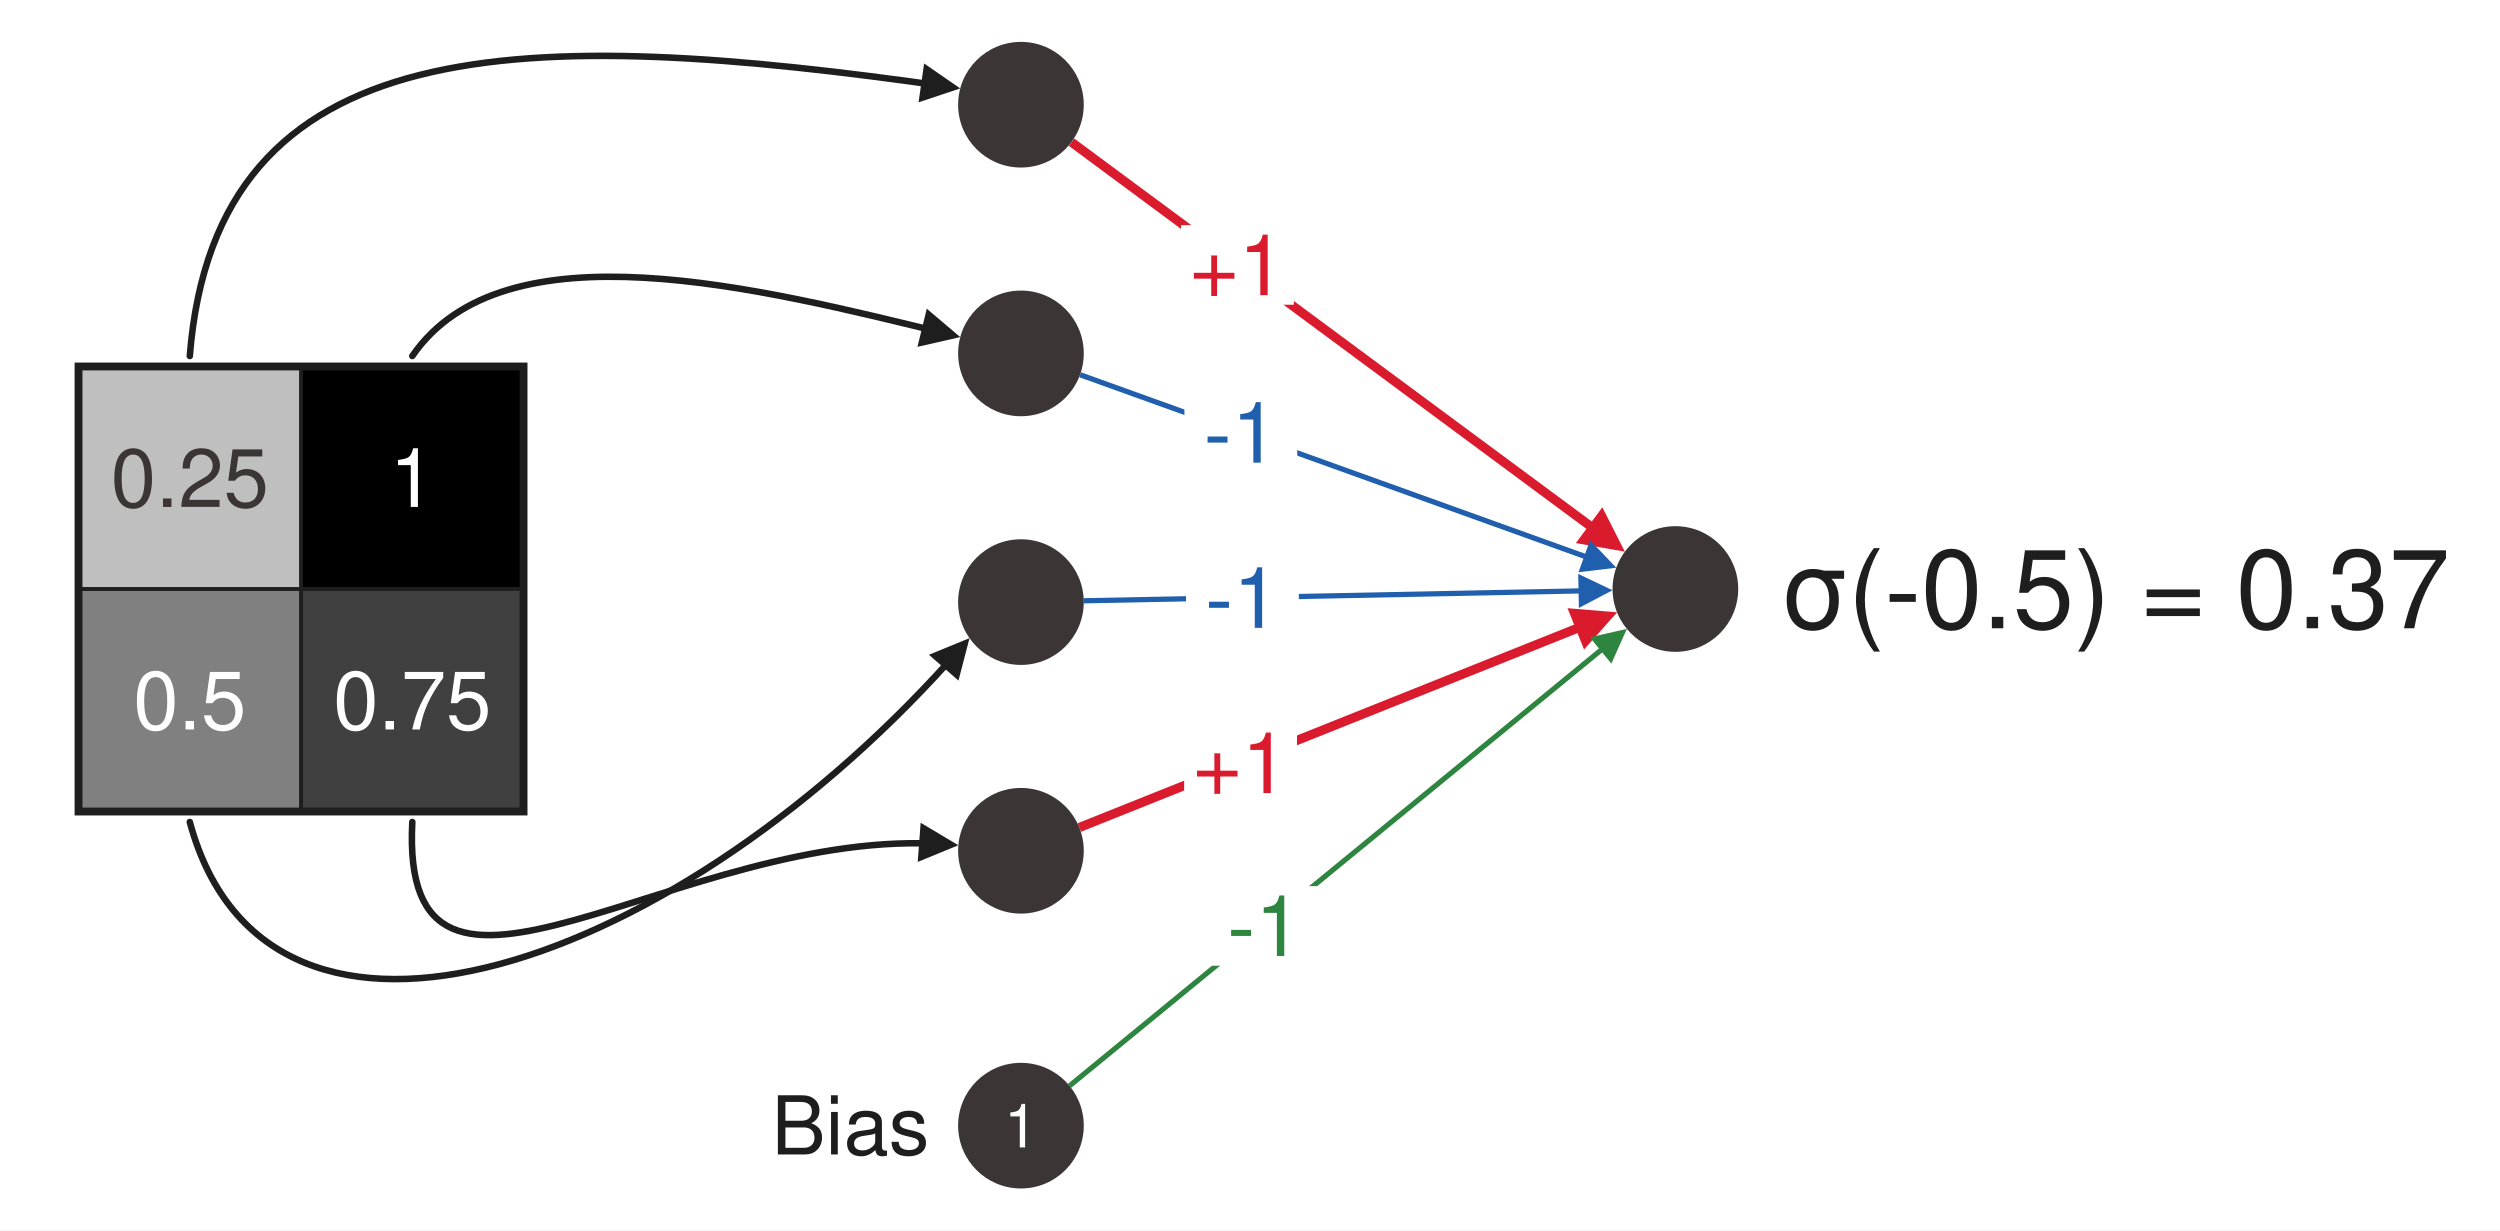
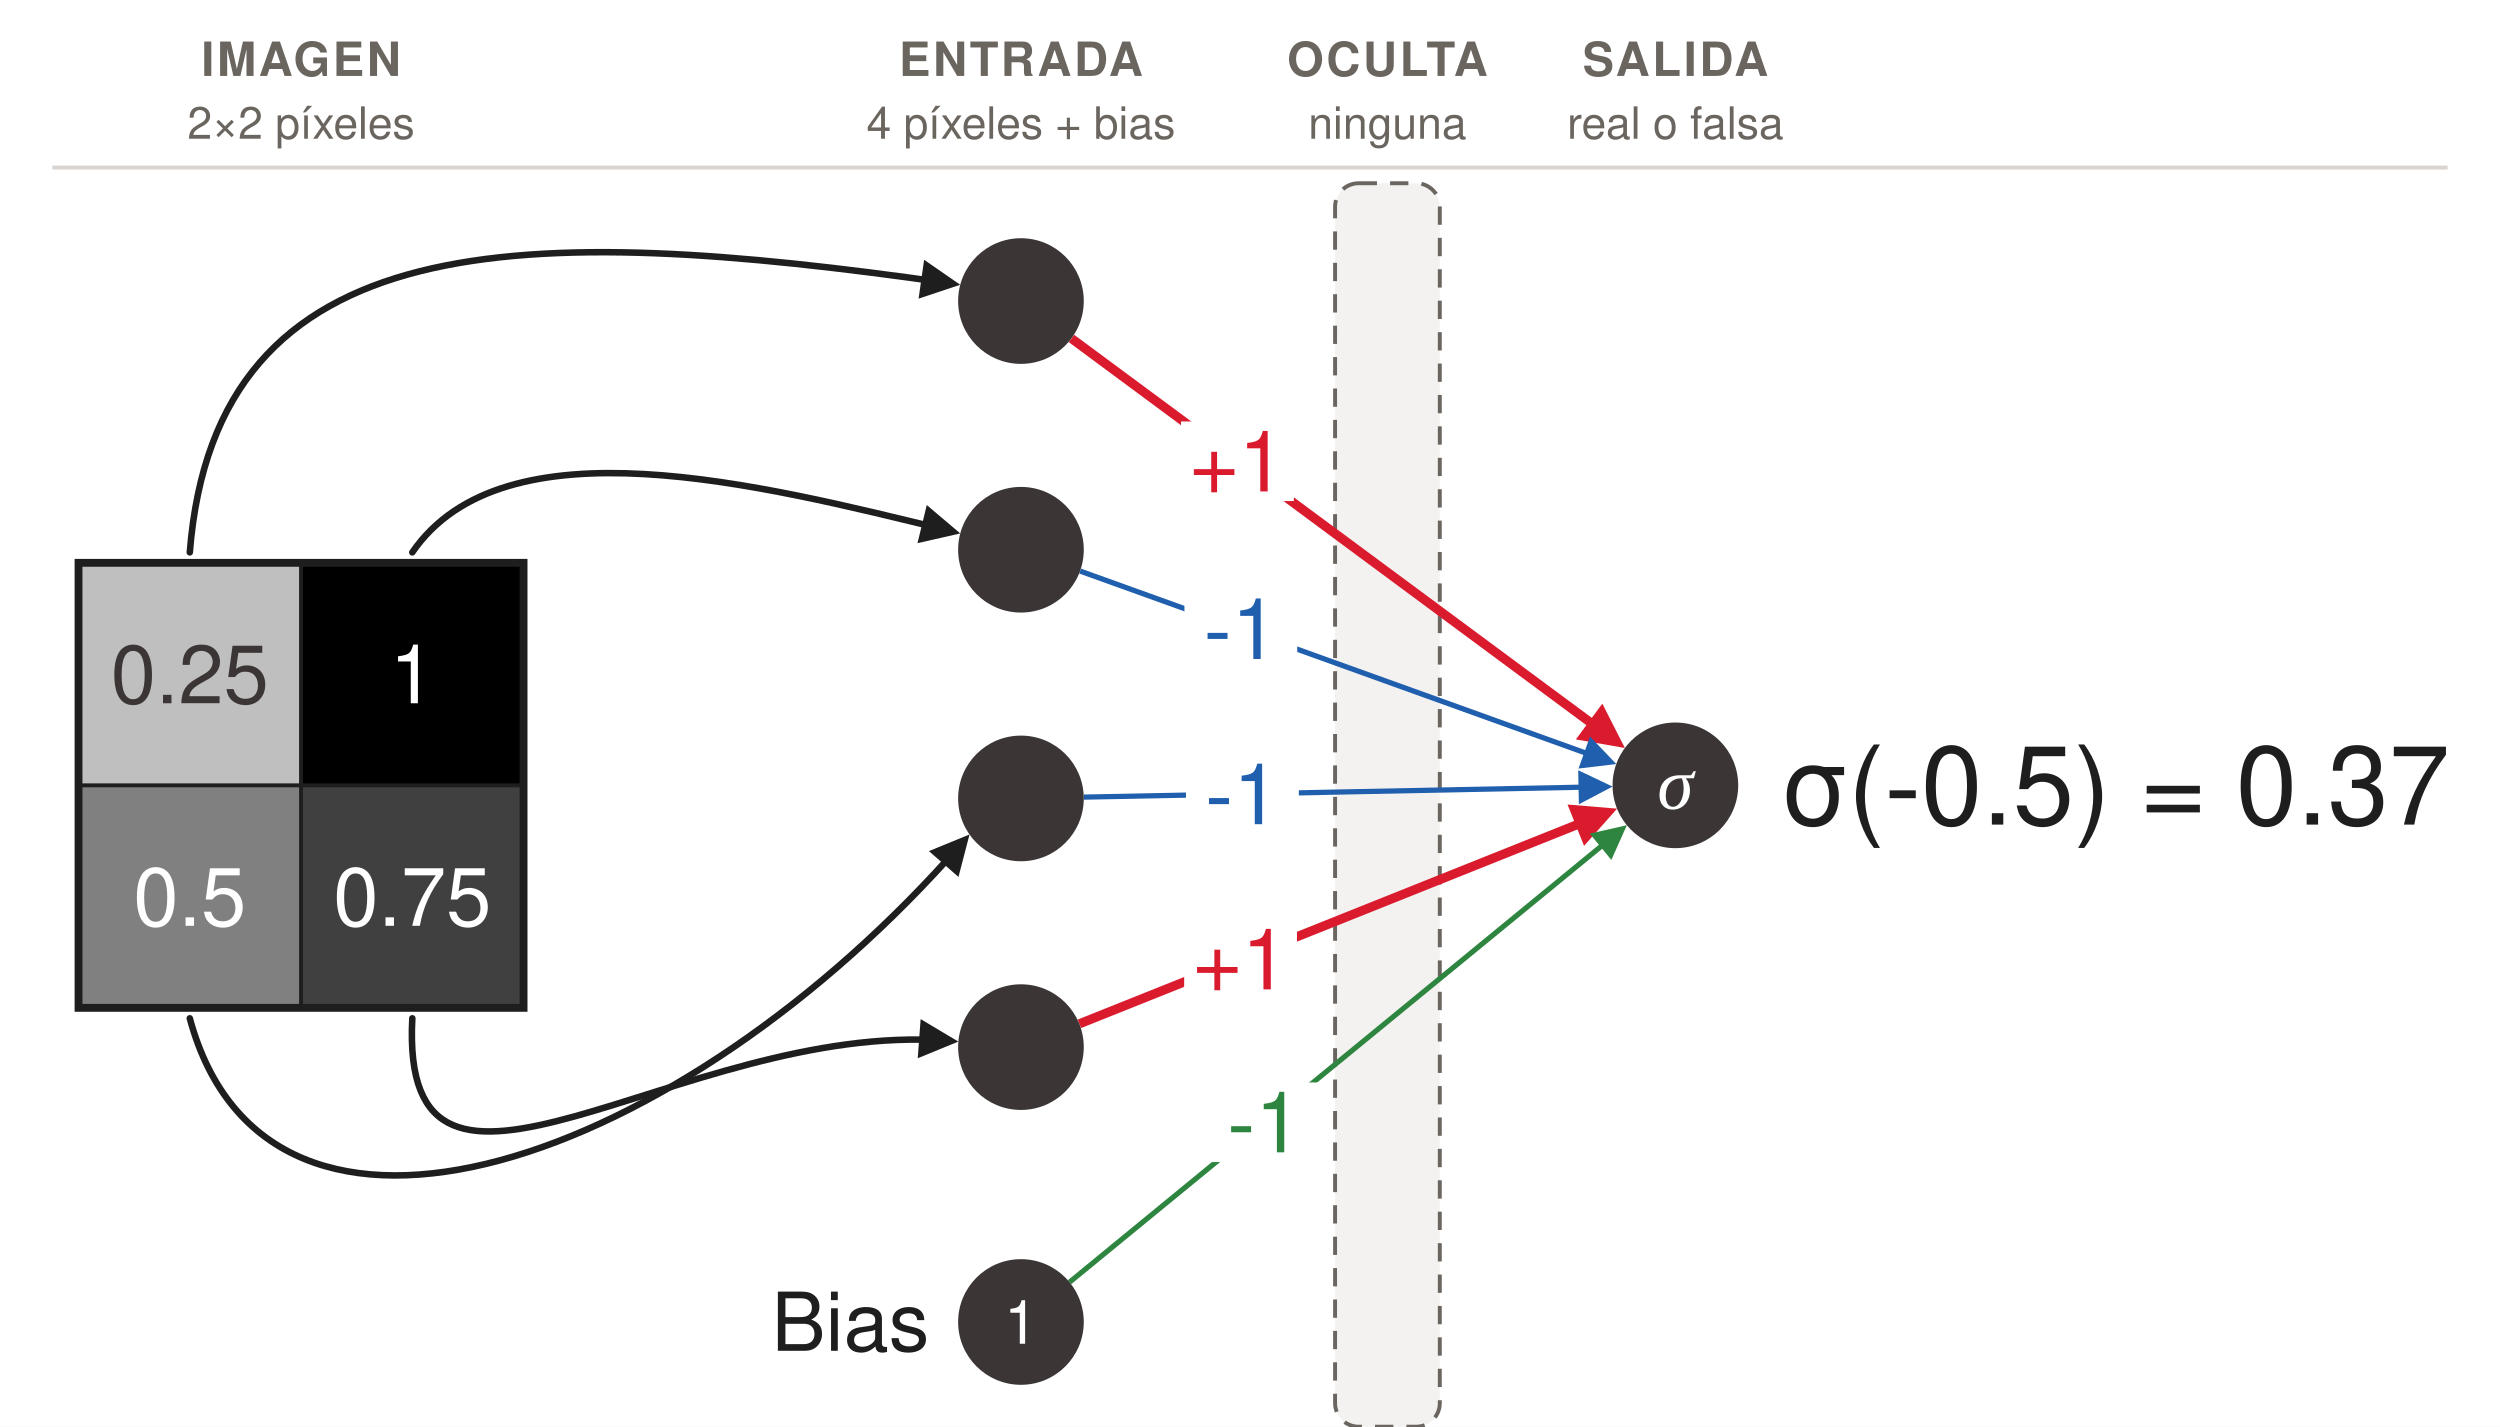
- <svg xmlns="http://www.w3.org/2000/svg" viewBox="0 0 1910 940" width="1910" height="940" font-family="Helvetica, Arial, sans-serif">
+ <svg xmlns="http://www.w3.org/2000/svg" viewBox="0 0 1910 1090" width="1910" height="1090" font-family="Helvetica, Arial, sans-serif">
  <defs>
    <marker id="ah-1F1E1E-30" viewBox="0 0 10 10" refX="7" refY="5" markerWidth="30" markerHeight="30" markerUnits="userSpaceOnUse" orient="auto">
      <path d="M0,0 L10,5 L0,10 z" fill="#1F1E1E" />
    </marker>
    <marker id="ah-DA1B2E-34" viewBox="0 0 10 10" refX="7" refY="5" markerWidth="34" markerHeight="34" markerUnits="userSpaceOnUse" orient="auto">
      <path d="M0,0 L10,5 L0,10 z" fill="#DA1B2E" />
    </marker>
    <marker id="ah-1F5FAD-26" viewBox="0 0 10 10" refX="7" refY="5" markerWidth="26" markerHeight="26" markerUnits="userSpaceOnUse" orient="auto">
      <path d="M0,0 L10,5 L0,10 z" fill="#1F5FAD" />
    </marker>
    <marker id="ah-2E8540-26" viewBox="0 0 10 10" refX="7" refY="5" markerWidth="26" markerHeight="26" markerUnits="userSpaceOnUse" orient="auto">
      <path d="M0,0 L10,5 L0,10 z" fill="#2E8540" />
    </marker>
  </defs>
-   <rect width="1910" height="940" fill="#ffffff" />
-   <rect x="60.0" y="280.0" width="170" height="170" fill="#bfbfbf" />
-   <text x="145.0" y="387.3" font-size="62" fill="#3B3535" text-anchor="middle" font-weight="normal">0.25</text>
-   <rect x="230.0" y="280.0" width="170" height="170" fill="#000000" />
-   <text x="315.0" y="387.3" font-size="62" fill="#ffffff" text-anchor="middle" font-weight="normal">1</text>
-   <rect x="60.0" y="450.0" width="170" height="170" fill="#808080" />
-   <text x="145.0" y="557.3" font-size="62" fill="#ffffff" text-anchor="middle" font-weight="normal">0.5</text>
-   <rect x="230.0" y="450.0" width="170" height="170" fill="#404040" />
-   <text x="315.0" y="557.3" font-size="62" fill="#ffffff" text-anchor="middle" font-weight="normal">0.75</text>
-   <line x1="230" y1="280" x2="230" y2="620" stroke="#1F1E1E" stroke-width="3.0" />
-   <line x1="60" y1="450" x2="400" y2="450" stroke="#1F1E1E" stroke-width="3.0" />
-   <rect x="60" y="280" width="340" height="340" fill="none" stroke="#1F1E1E" stroke-width="6.0" />
-   <path d="M145.0,272.0 C165.0,20.0 400.0,20.0 724.7,66.3" stroke="#1F1E1E" stroke-width="5" fill="none" stroke-linecap="round" marker-end="url(#ah-1F1E1E-30)" />
-   <path d="M315.0,272.0 C385.0,170.0 580.0,220.0 724.9,255.4" stroke="#1F1E1E" stroke-width="5" fill="none" stroke-linecap="round" marker-end="url(#ah-1F1E1E-30)" />
-   <path d="M145.0,628.0 C205.0,850.0 520.0,740.0 734.8,494.3" stroke="#1F1E1E" stroke-width="5" fill="none" stroke-linecap="round" marker-end="url(#ah-1F1E1E-30)" />
-   <path d="M315.0,628.0 C305.0,820.0 520.0,630.0 723.2,645.1" stroke="#1F1E1E" stroke-width="5" fill="none" stroke-linecap="round" marker-end="url(#ah-1F1E1E-30)" />
-   <path d="M818.6,108.6 L1233.2,415.4" stroke="#DA1B2E" stroke-width="7" fill="none" marker-end="url(#ah-DA1B2E-34)" />
-   <rect x="902.3" y="172.0" width="86.2" height="60.8" fill="#ffffff" />
-   <text x="945.4" y="225.5" font-size="64" fill="#DA1B2E" text-anchor="middle" font-weight="normal">+1</text>
-   <path d="M825.2,286.3 L1227.5,431.1" stroke="#1F5FAD" stroke-width="4" fill="none" marker-end="url(#ah-1F5FAD-26)" />
-   <rect x="904.9" y="300.1" width="86.2" height="60.8" fill="#ffffff" />
-   <text x="948.1" y="353.5" font-size="64" fill="#1F5FAD" text-anchor="middle" font-weight="normal">-1</text>
-   <path d="M828.0,459.0 L1224.2,451.1" stroke="#1F5FAD" stroke-width="4" fill="none" marker-end="url(#ah-1F5FAD-26)" />
-   <rect x="906.1" y="426.2" width="86.2" height="60.8" fill="#ffffff" />
-   <text x="949.2" y="479.7" font-size="64" fill="#1F5FAD" text-anchor="middle" font-weight="normal">-1</text>
-   <path d="M824.6,632.2 L1226.0,471.6" stroke="#DA1B2E" stroke-width="7" fill="none" marker-end="url(#ah-DA1B2E-34)" />
-   <rect x="904.7" y="552.5" width="86.2" height="60.8" fill="#ffffff" />
-   <text x="947.8" y="605.9" font-size="64" fill="#DA1B2E" text-anchor="middle" font-weight="normal">+1</text>
-   <path d="M817.1,829.6 L1236.9,485.4" stroke="#2E8540" stroke-width="4" fill="none" marker-end="url(#ah-2E8540-26)" />
-   <rect x="923.0" y="677.0" width="86.2" height="60.8" fill="#ffffff" />
-   <text x="966.1" y="730.4" font-size="64" fill="#2E8540" text-anchor="middle" font-weight="normal">-1</text>
-   <circle cx="780.0" cy="80.0" r="48" fill="#3B3535" />
-   <circle cx="780.0" cy="270.0" r="48" fill="#3B3535" />
-   <circle cx="780.0" cy="460.0" r="48" fill="#3B3535" />
-   <circle cx="780.0" cy="650.0" r="48" fill="#3B3535" />
-   <circle cx="780.0" cy="860.0" r="48" fill="#3B3535" />
-   <text x="780.0" y="876.6" font-size="46" fill="#ffffff" text-anchor="middle" font-weight="normal">1</text>
-   <text x="710.0" y="882.0" font-size="62" fill="#1F1E1E" text-anchor="end" font-weight="normal">Bias</text>
-   <circle cx="1280.0" cy="450.0" r="48" fill="#3B3535" />
-   <text x="1360.0" y="480.0" font-size="84" fill="#1F1E1E" text-anchor="start" font-weight="normal">σ(-0.5) = 0.37</text>
+   <rect x="0" y="0" width="1910" height="1090" fill="#ffffff" />
+   <line x1="40" y1="128" x2="1870" y2="128" stroke="#D9D4CF" stroke-width="3" />
+   <text x="230" y="58" font-size="36" fill="#6B6560" text-anchor="middle" font-weight="bold" letter-spacing="2">IMAGEN</text>
+   <text x="230" y="106" font-size="34" fill="#6B6560" text-anchor="middle">2×2 píxeles</text>
+   <text x="780" y="58" font-size="36" fill="#6B6560" text-anchor="middle" font-weight="bold" letter-spacing="2">ENTRADA</text>
+   <text x="780" y="106" font-size="34" fill="#6B6560" text-anchor="middle">4 píxeles + bias</text>
+   <text x="1060" y="58" font-size="36" fill="#6B6560" text-anchor="middle" font-weight="bold" letter-spacing="2">OCULTA</text>
+   <text x="1060" y="106" font-size="34" fill="#6B6560" text-anchor="middle">ninguna</text>
+   <text x="1280" y="58" font-size="36" fill="#6B6560" text-anchor="middle" font-weight="bold" letter-spacing="2">SALIDA</text>
+   <text x="1280" y="106" font-size="34" fill="#6B6560" text-anchor="middle">real o falsa</text>
+   <g transform="translate(0,150)">
+     <rect x="1020" y="-10" width="80" height="950" rx="18" fill="#F4F2F0" stroke="#6B6560" stroke-width="3" stroke-dasharray="14 10" />
+     <rect x="60.0" y="280.0" width="170" height="170" fill="#bfbfbf" />
+     <text x="145.0" y="387.3" font-size="62" fill="#3B3535" text-anchor="middle" font-weight="normal">0.25</text>
+     <rect x="230.0" y="280.0" width="170" height="170" fill="#000000" />
+     <text x="315.0" y="387.3" font-size="62" fill="#ffffff" text-anchor="middle" font-weight="normal">1</text>
+     <rect x="60.0" y="450.0" width="170" height="170" fill="#808080" />
+     <text x="145.0" y="557.3" font-size="62" fill="#ffffff" text-anchor="middle" font-weight="normal">0.5</text>
+     <rect x="230.0" y="450.0" width="170" height="170" fill="#404040" />
+     <text x="315.0" y="557.3" font-size="62" fill="#ffffff" text-anchor="middle" font-weight="normal">0.75</text>
+     <line x1="230" y1="280" x2="230" y2="620" stroke="#1F1E1E" stroke-width="3.0" />
+     <line x1="60" y1="450" x2="400" y2="450" stroke="#1F1E1E" stroke-width="3.0" />
+     <rect x="60" y="280" width="340" height="340" fill="none" stroke="#1F1E1E" stroke-width="6.0" />
+     <path d="M145.0,272.0 C165.0,20.0 400.0,20.0 724.7,66.3" stroke="#1F1E1E" stroke-width="5" fill="none" stroke-linecap="round" marker-end="url(#ah-1F1E1E-30)" />
+     <path d="M315.0,272.0 C385.0,170.0 580.0,220.0 724.9,255.4" stroke="#1F1E1E" stroke-width="5" fill="none" stroke-linecap="round" marker-end="url(#ah-1F1E1E-30)" />
+     <path d="M145.0,628.0 C205.0,850.0 520.0,740.0 734.8,494.3" stroke="#1F1E1E" stroke-width="5" fill="none" stroke-linecap="round" marker-end="url(#ah-1F1E1E-30)" />
+     <path d="M315.0,628.0 C305.0,820.0 520.0,630.0 723.2,645.1" stroke="#1F1E1E" stroke-width="5" fill="none" stroke-linecap="round" marker-end="url(#ah-1F1E1E-30)" />
+     <path d="M818.6,108.6 L1233.2,415.4" stroke="#DA1B2E" stroke-width="7" fill="none" marker-end="url(#ah-DA1B2E-34)" />
+     <rect x="902.3" y="172.0" width="86.2" height="60.8" fill="#ffffff" />
+     <text x="945.4" y="225.5" font-size="64" fill="#DA1B2E" text-anchor="middle" font-weight="normal">+1</text>
+     <path d="M825.2,286.3 L1227.5,431.1" stroke="#1F5FAD" stroke-width="4" fill="none" marker-end="url(#ah-1F5FAD-26)" />
+     <rect x="904.9" y="300.1" width="86.2" height="60.8" fill="#ffffff" />
+     <text x="948.1" y="353.5" font-size="64" fill="#1F5FAD" text-anchor="middle" font-weight="normal">-1</text>
+     <path d="M828.0,459.0 L1224.2,451.1" stroke="#1F5FAD" stroke-width="4" fill="none" marker-end="url(#ah-1F5FAD-26)" />
+     <rect x="906.1" y="426.2" width="86.2" height="60.8" fill="#ffffff" />
+     <text x="949.2" y="479.7" font-size="64" fill="#1F5FAD" text-anchor="middle" font-weight="normal">-1</text>
+     <path d="M824.6,632.2 L1226.0,471.6" stroke="#DA1B2E" stroke-width="7" fill="none" marker-end="url(#ah-DA1B2E-34)" />
+     <rect x="904.7" y="552.5" width="86.2" height="60.8" fill="#ffffff" />
+     <text x="947.8" y="605.9" font-size="64" fill="#DA1B2E" text-anchor="middle" font-weight="normal">+1</text>
+     <path d="M817.1,829.6 L1236.9,485.4" stroke="#2E8540" stroke-width="4" fill="none" marker-end="url(#ah-2E8540-26)" />
+     <rect x="923.0" y="677.0" width="86.2" height="60.8" fill="#ffffff" />
+     <text x="966.1" y="730.4" font-size="64" fill="#2E8540" text-anchor="middle" font-weight="normal">-1</text>
+     <circle cx="780.0" cy="80.0" r="48" fill="#3B3535" />
+     <circle cx="780.0" cy="270.0" r="48" fill="#3B3535" />
+     <circle cx="780.0" cy="460.0" r="48" fill="#3B3535" />
+     <circle cx="780.0" cy="650.0" r="48" fill="#3B3535" />
+     <circle cx="780.0" cy="860.0" r="48" fill="#3B3535" />
+     <text x="780.0" y="876.6" font-size="46" fill="#ffffff" text-anchor="middle" font-weight="normal">1</text>
+     <text x="710.0" y="882.0" font-size="62" fill="#1F1E1E" text-anchor="end" font-weight="normal">Bias</text>
+     <circle cx="1280.0" cy="450.0" r="48" fill="#3B3535" />
+     <text x="1280.0" y="468" font-size="56" fill="#ffffff" text-anchor="middle" font-family="Times New Roman, serif" font-style="italic">σ</text>
+     <text x="1360.0" y="480.0" font-size="84" fill="#1F1E1E" text-anchor="start" font-weight="normal">σ(-0.5) = 0.37</text>
+   </g>
</svg>
